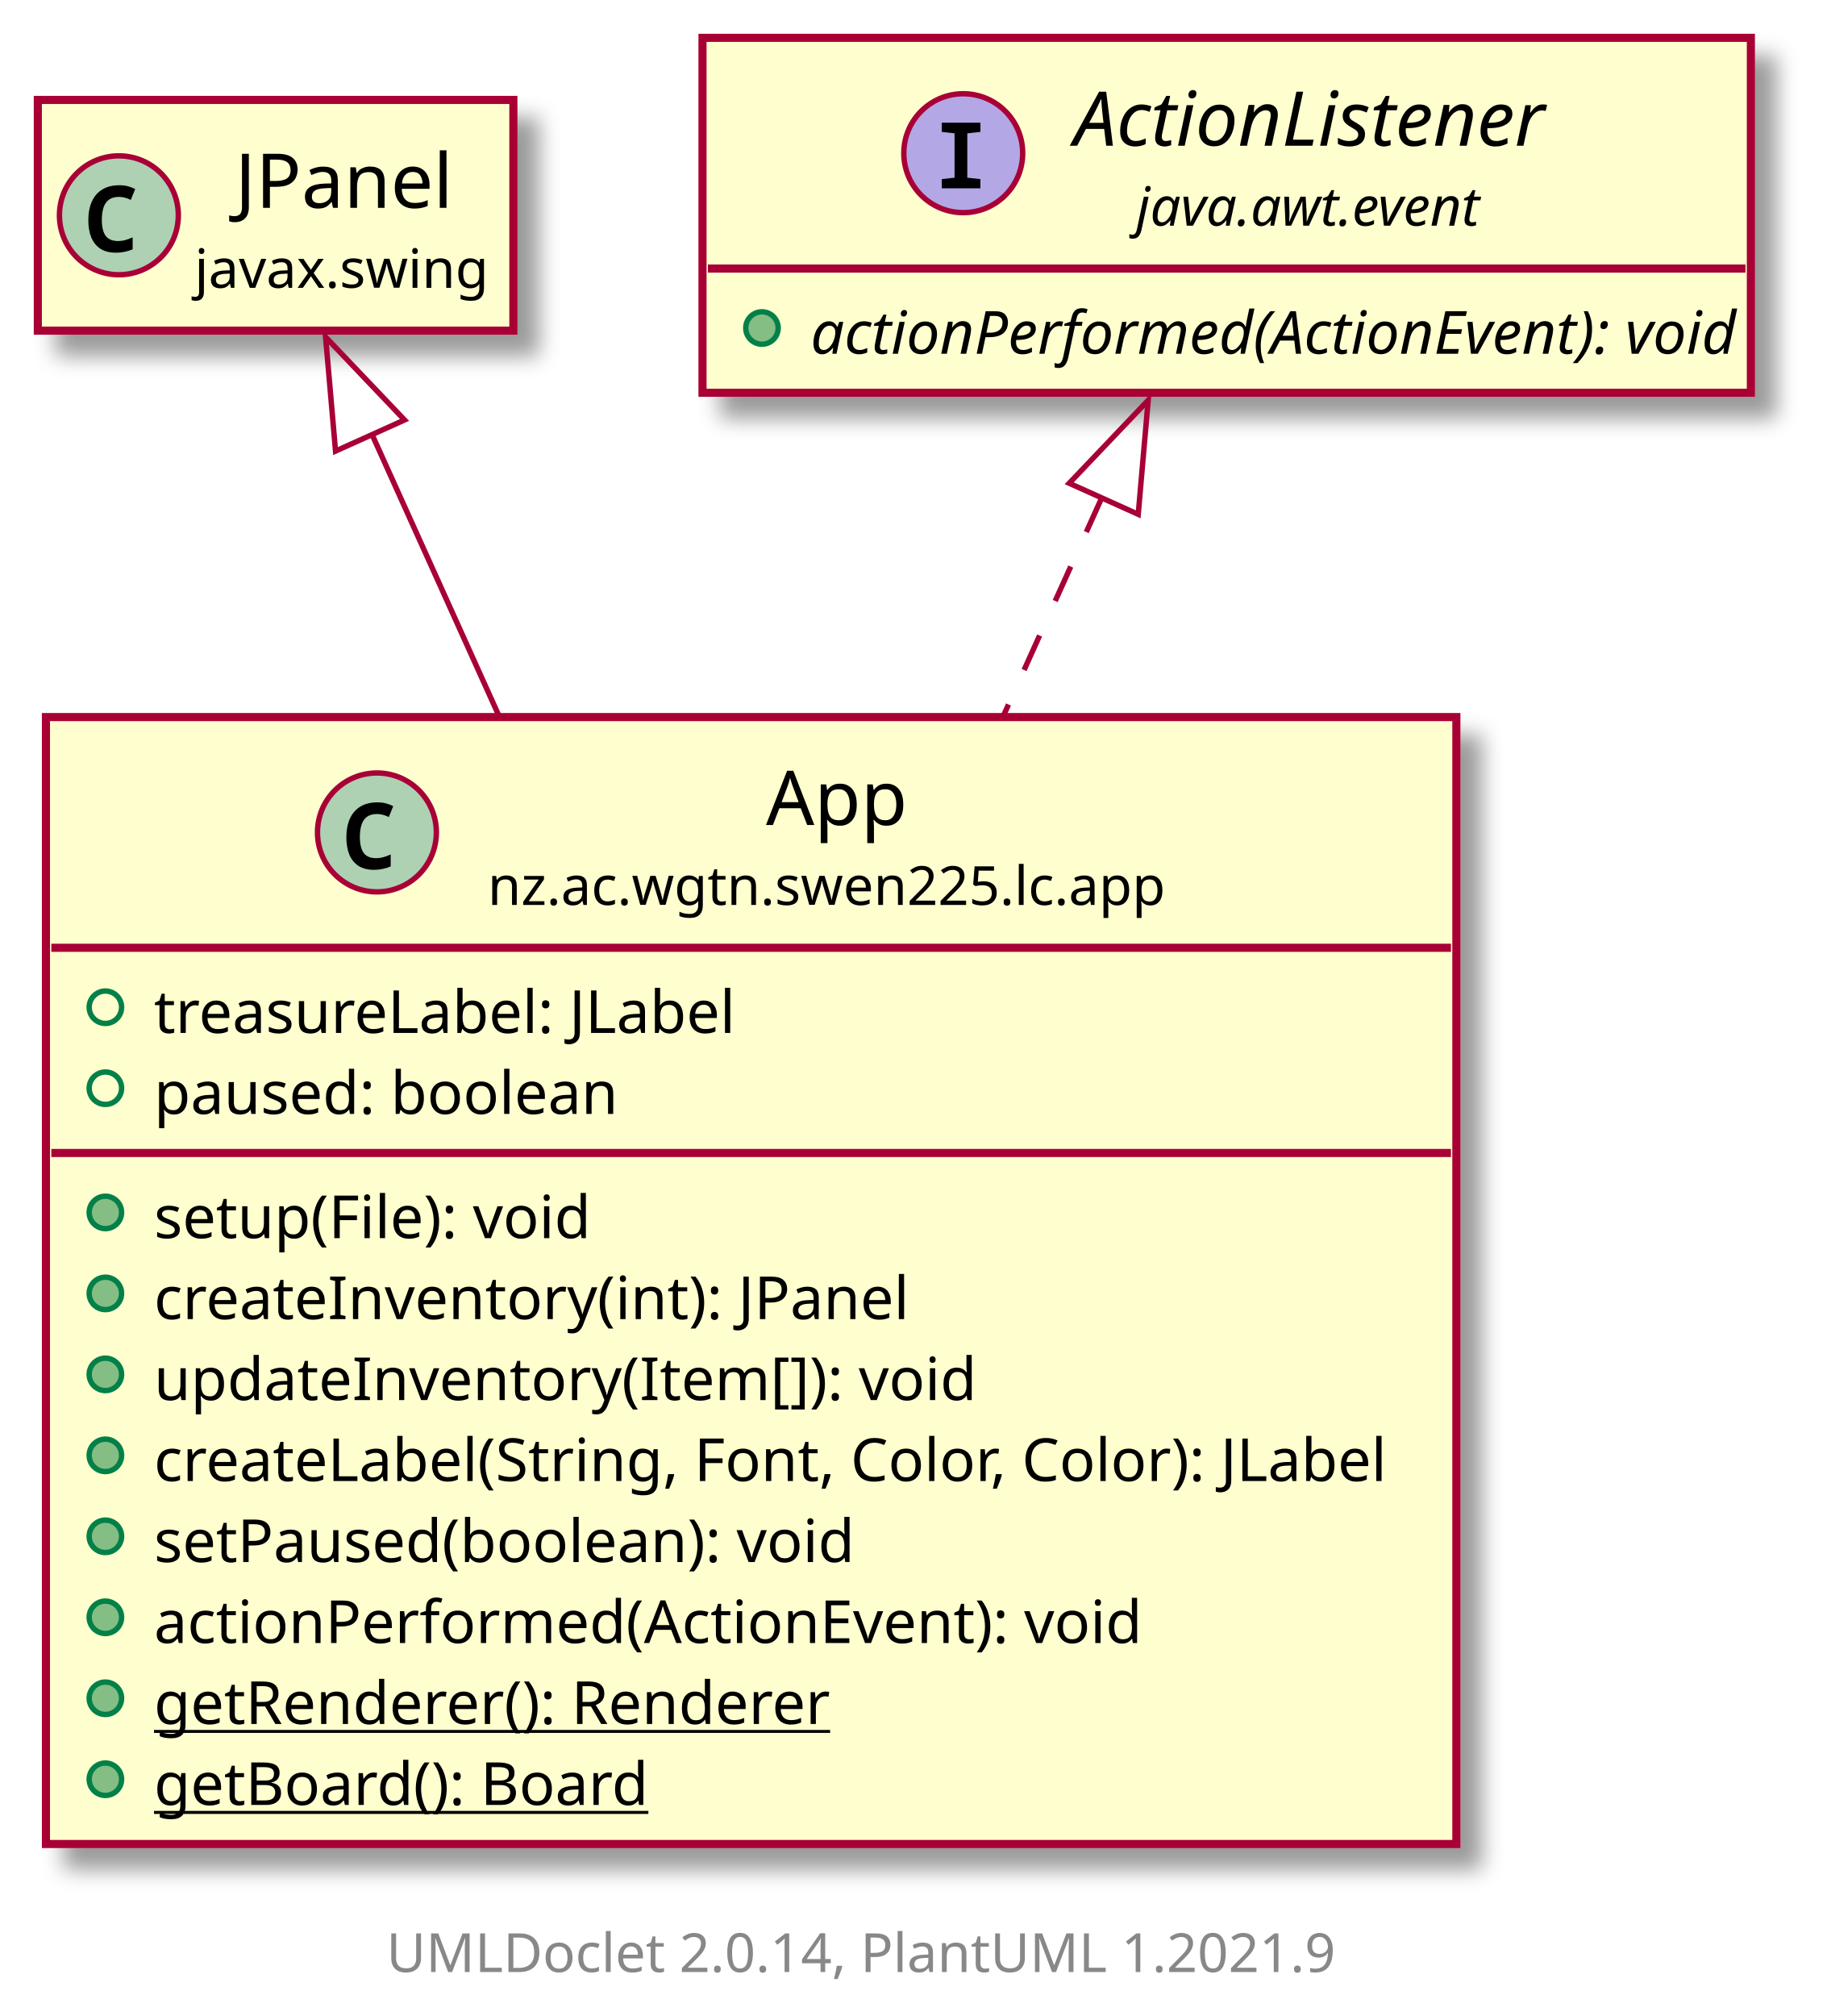
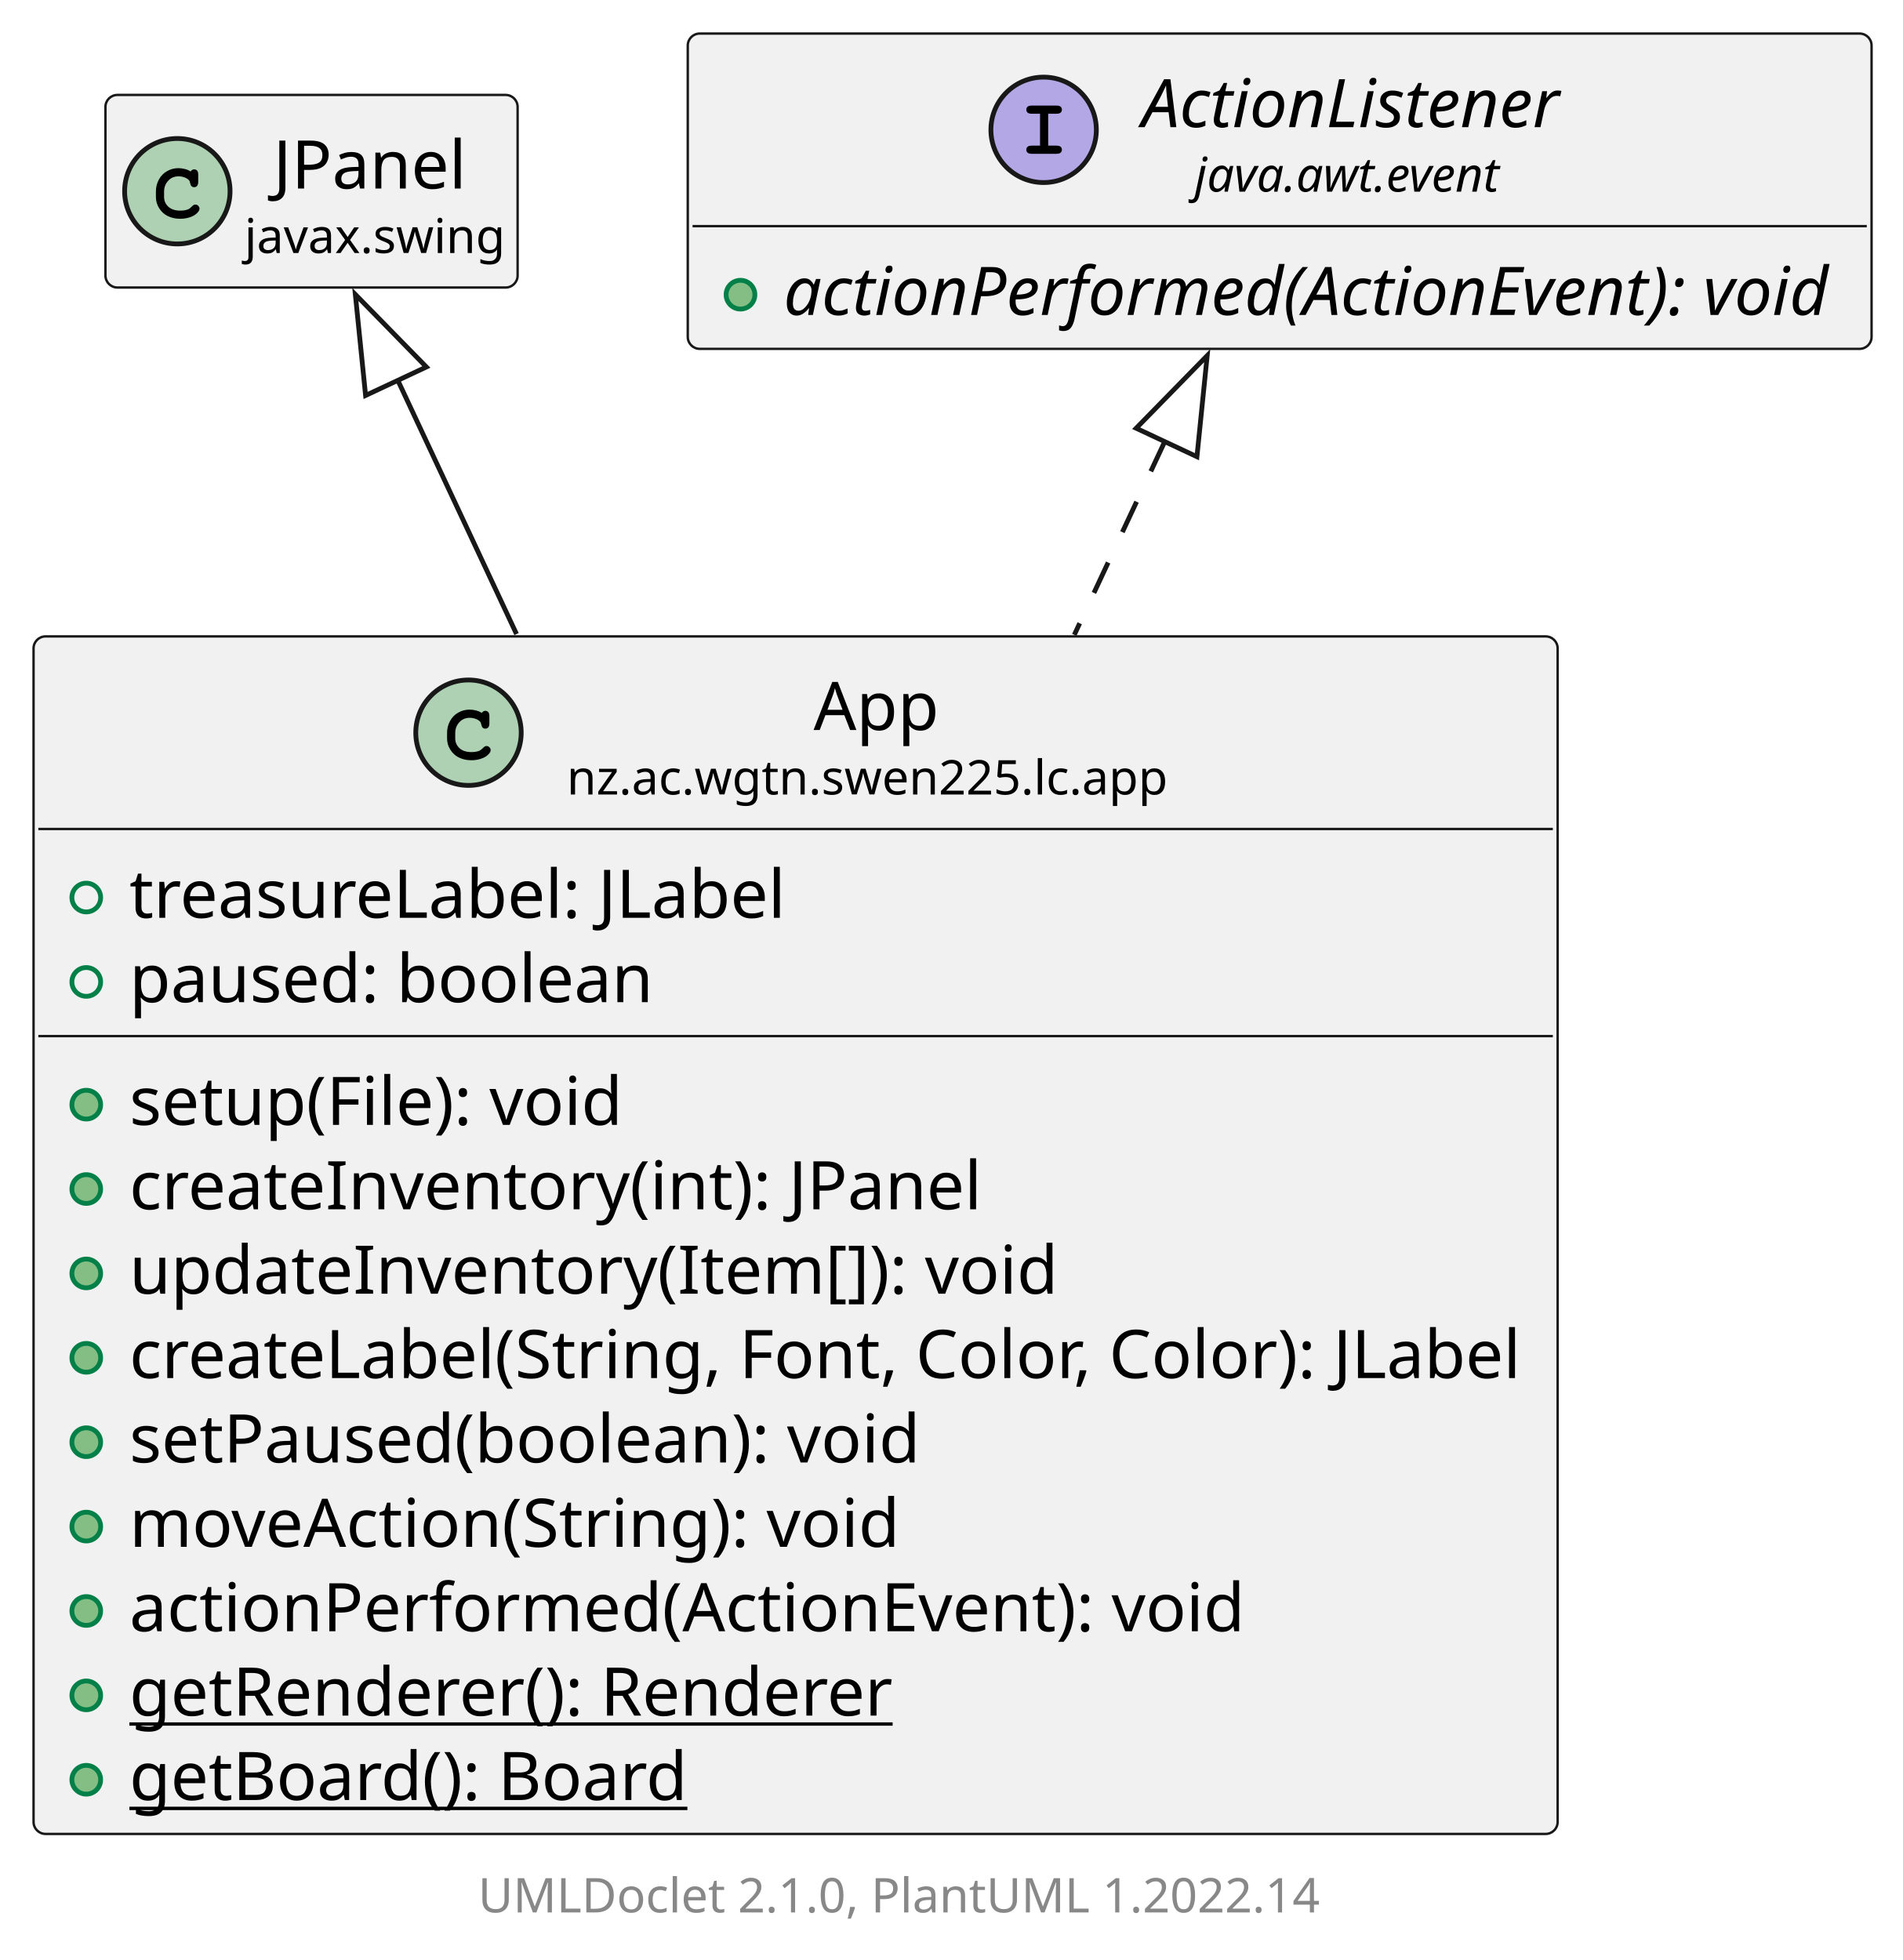
- <svg xmlns="http://www.w3.org/2000/svg" xmlns:xlink="http://www.w3.org/1999/xlink" contentScriptType="application/ecmascript" contentStyleType="text/css" height="373px" preserveAspectRatio="none" style="width:338px;height:373px;background:#FFFFFF;" version="1.1" viewBox="0 0 338 373" width="338px" zoomAndPan="magnify">
-   <defs>
-     <filter height="300%" id="fn79rhdnjl26x" width="300%" x="-1" y="-1">
-       <feGaussianBlur result="blurOut" stdDeviation="2.0" />
-       <feColorMatrix in="blurOut" result="blurOut2" type="matrix" values="0 0 0 0 0 0 0 0 0 0 0 0 0 0 0 0 0 0 .4 0" />
-       <feOffset dx="4.0" dy="4.0" in="blurOut2" result="blurOut3" />
-       <feBlend in="SourceGraphic" in2="blurOut3" mode="normal" />
-     </filter>
-   </defs>
+ <svg xmlns="http://www.w3.org/2000/svg" xmlns:xlink="http://www.w3.org/1999/xlink" contentStyleType="text/css" height="409px" preserveAspectRatio="none" style="width:397px;height:409px;background:#FFFFFF;" version="1.1" viewBox="0 0 397 409" width="397px" zoomAndPan="magnify">
+   <defs />
  <g>
    <a href="App.html" target="_top" title="App.html" xlink:actuate="onRequest" xlink:href="App.html" xlink:show="new" xlink:title="App.html" xlink:type="simple">
-       <rect codeLine="5" fill="#FEFECE" filter="url(#fn79rhdnjl26x)" height="208.507" id="nz.ac.wgtn.swen225.lc.app.App" style="stroke:#A80036;stroke-width:1.5;" width="261" x="8.5" y="132.67" />
-       <ellipse cx="69.75" cy="154.014" fill="#ADD1B2" rx="11" ry="11" style="stroke:#A80036;stroke-width:1.0;" />
-       <path d="M69.219,160.936 Q67.469,160.936 66.328,160.202 Q65.203,159.452 64.641,158.108 Q64.094,156.748 64.094,154.952 Q64.094,152.92 64.75,151.467 Q65.406,150.014 66.688,149.233 Q67.969,148.452 69.844,148.452 Q70.734,148.452 71.406,148.639 Q72.078,148.811 72.766,149.155 L71.953,151.17 Q71.328,150.858 70.781,150.733 Q70.25,150.608 69.766,150.608 Q68.594,150.608 67.891,151.139 Q67.188,151.67 66.891,152.623 Q66.594,153.577 66.594,154.842 Q66.594,156.858 67.312,157.827 Q68.031,158.78 69.625,158.78 Q70.219,158.78 70.844,158.623 Q71.469,158.467 72.297,158.092 L72.297,160.311 Q71.562,160.623 70.766,160.78 Q69.984,160.936 69.219,160.936 Z " fill="#000000" />
-       <text fill="#000000" font-family="sans-serif" font-size="14" lengthAdjust="spacing" textLength="27" x="141.75" y="152.636">App</text>
-       <text fill="#000000" font-family="sans-serif" font-size="10" lengthAdjust="spacing" textLength="130" x="90.25" y="167.428">nz.ac.wgtn.swen225.lc.app</text>
-       <line style="stroke:#A80036;stroke-width:1.5;" x1="9.5" x2="268.5" y1="175.358" y2="175.358" />
-       <ellipse cx="19.5" cy="186.358" rx="3" ry="3" style="stroke:#038048;stroke-width:1.0;fill:none;" />
-       <text fill="#000000" font-family="sans-serif" font-size="11" lengthAdjust="spacing" textLength="109" x="28.5" y="191.117">treasureLabel: JLabel</text>
-       <ellipse cx="19.5" cy="201.34" rx="3" ry="3" style="stroke:#038048;stroke-width:1.0;fill:none;" />
-       <text fill="#000000" font-family="sans-serif" font-size="11" lengthAdjust="spacing" textLength="87" x="28.5" y="206.099">paused: boolean</text>
-       <line style="stroke:#A80036;stroke-width:1.5;" x1="9.5" x2="268.5" y1="213.322" y2="213.322" />
-       <ellipse cx="19.5" cy="224.322" fill="#84BE84" rx="3" ry="3" style="stroke:#038048;stroke-width:1.0;" />
-       <text fill="#000000" font-family="sans-serif" font-size="11" lengthAdjust="spacing" textLength="82" x="28.5" y="229.081">setup(File): void</text>
-       <ellipse cx="19.5" cy="239.304" fill="#84BE84" rx="3" ry="3" style="stroke:#038048;stroke-width:1.0;" />
-       <text fill="#000000" font-family="sans-serif" font-size="11" lengthAdjust="spacing" textLength="142" x="28.5" y="244.062">createInventory(int): JPanel</text>
-       <ellipse cx="19.5" cy="254.286" fill="#84BE84" rx="3" ry="3" style="stroke:#038048;stroke-width:1.0;" />
-       <text fill="#000000" font-family="sans-serif" font-size="11" lengthAdjust="spacing" textLength="156" x="28.5" y="259.044">updateInventory(Item[]): void</text>
-       <ellipse cx="19.5" cy="269.267" fill="#84BE84" rx="3" ry="3" style="stroke:#038048;stroke-width:1.0;" />
-       <text fill="#000000" font-family="sans-serif" font-size="11" lengthAdjust="spacing" textLength="235" x="28.5" y="274.026">createLabel(String, Font, Color, Color): JLabel</text>
-       <ellipse cx="19.5" cy="284.249" fill="#84BE84" rx="3" ry="3" style="stroke:#038048;stroke-width:1.0;" />
-       <text fill="#000000" font-family="sans-serif" font-size="11" lengthAdjust="spacing" textLength="131" x="28.5" y="289.008">setPaused(boolean): void</text>
-       <ellipse cx="19.5" cy="299.231" fill="#84BE84" rx="3" ry="3" style="stroke:#038048;stroke-width:1.0;" />
-       <text fill="#000000" font-family="sans-serif" font-size="11" lengthAdjust="spacing" textLength="186" x="28.5" y="303.99">actionPerformed(ActionEvent): void</text>
-       <ellipse cx="19.5" cy="314.213" fill="#84BE84" rx="3" ry="3" style="stroke:#038048;stroke-width:1.0;" />
-       <text fill="#000000" font-family="sans-serif" font-size="11" lengthAdjust="spacing" text-decoration="underline" textLength="127" x="28.5" y="318.972">getRenderer(): Renderer</text>
-       <ellipse cx="19.5" cy="329.195" fill="#84BE84" rx="3" ry="3" style="stroke:#038048;stroke-width:1.0;" />
-       <text fill="#000000" font-family="sans-serif" font-size="11" lengthAdjust="spacing" text-decoration="underline" textLength="93" x="28.5" y="333.954">getBoard(): Board</text>
+       <g id="elem_nz.ac.wgtn.swen225.lc.app.App">
+         <rect codeLine="5" fill="#F1F1F1" height="249.891" id="nz.ac.wgtn.swen225.lc.app.App" rx="2.5" ry="2.5" style="stroke:#181818;stroke-width:0.5;" width="318" x="7" y="132.8" />
+         <ellipse cx="97.75" cy="152.894" fill="#ADD1B2" rx="11" ry="11" style="stroke:#181818;stroke-width:1.0;" />
+         <path d="M100.516,148.769 Q100.672,148.55 100.859,148.441 Q101.047,148.331 101.266,148.331 Q101.641,148.331 101.875,148.597 Q102.109,148.847 102.109,149.456 L102.109,150.909 Q102.109,151.519 101.875,151.784 Q101.641,152.05 101.266,152.05 Q100.922,152.05 100.719,151.847 Q100.516,151.659 100.406,151.144 Q100.359,150.784 100.172,150.597 Q99.844,150.222 99.234,150.003 Q98.625,149.784 98,149.784 Q97.234,149.784 96.594,150.113 Q95.969,150.441 95.469,151.191 Q94.984,151.941 94.984,152.972 L94.984,154.066 Q94.984,155.3 95.875,156.128 Q96.766,156.941 98.359,156.941 Q99.297,156.941 99.953,156.691 Q100.344,156.534 100.766,156.097 Q101.031,155.831 101.172,155.753 Q101.328,155.675 101.531,155.675 Q101.859,155.675 102.109,155.941 Q102.375,156.191 102.375,156.534 Q102.375,156.878 102.031,157.284 Q101.531,157.863 100.734,158.191 Q99.656,158.644 98.359,158.644 Q96.844,158.644 95.641,158.019 Q94.656,157.519 93.969,156.456 Q93.281,155.378 93.281,154.097 L93.281,152.941 Q93.281,151.613 93.891,150.472 Q94.516,149.316 95.609,148.706 Q96.703,148.081 97.938,148.081 Q98.672,148.081 99.312,148.253 Q99.969,148.409 100.516,148.769 Z " fill="#000000" />
+         <text fill="#000000" font-family="sans-serif" font-size="14" lengthAdjust="spacing" textLength="25" x="169.75" y="152.333">App</text>
+         <text fill="#000000" font-family="sans-serif" font-size="10" lengthAdjust="spacing" textLength="128" x="118.25" y="165.79">nz.ac.wgtn.swen225.lc.app</text>
+         <line style="stroke:#181818;stroke-width:0.5;" x1="8" x2="324" y1="172.988" y2="172.988" />
+         <ellipse cx="18" cy="187.292" fill="none" rx="3" ry="3" style="stroke:#038048;stroke-width:1.0;" />
+         <text fill="#000000" font-family="sans-serif" font-size="14" lengthAdjust="spacing" textLength="137" x="27" y="191.521">treasureLabel: JLabel</text>
+         <ellipse cx="18" cy="204.902" fill="none" rx="3" ry="3" style="stroke:#038048;stroke-width:1.0;" />
+         <text fill="#000000" font-family="sans-serif" font-size="14" lengthAdjust="spacing" textLength="106" x="27" y="209.13">paused: boolean</text>
+         <line style="stroke:#181818;stroke-width:0.5;" x1="8" x2="324" y1="216.206" y2="216.206" />
+         <ellipse cx="18" cy="230.511" fill="#84BE84" rx="3" ry="3" style="stroke:#038048;stroke-width:1.0;" />
+         <text fill="#000000" font-family="sans-serif" font-size="14" lengthAdjust="spacing" textLength="102" x="27" y="234.739">setup(File): void</text>
+         <ellipse cx="18" cy="248.12" fill="#84BE84" rx="3" ry="3" style="stroke:#038048;stroke-width:1.0;" />
+         <text fill="#000000" font-family="sans-serif" font-size="14" lengthAdjust="spacing" textLength="173" x="27" y="252.349">createInventory(int): JPanel</text>
+         <ellipse cx="18" cy="265.73" fill="#84BE84" rx="3" ry="3" style="stroke:#038048;stroke-width:1.0;" />
+         <text fill="#000000" font-family="sans-serif" font-size="14" lengthAdjust="spacing" textLength="180" x="27" y="269.958">updateInventory(Item[]): void</text>
+         <ellipse cx="18" cy="283.339" fill="#84BE84" rx="3" ry="3" style="stroke:#038048;stroke-width:1.0;" />
+         <text fill="#000000" font-family="sans-serif" font-size="14" lengthAdjust="spacing" textLength="292" x="27" y="287.568">createLabel(String, Font, Color, Color): JLabel</text>
+         <ellipse cx="18" cy="300.948" fill="#84BE84" rx="3" ry="3" style="stroke:#038048;stroke-width:1.0;" />
+         <text fill="#000000" font-family="sans-serif" font-size="14" lengthAdjust="spacing" textLength="162" x="27" y="305.177">setPaused(boolean): void</text>
+         <ellipse cx="18" cy="318.558" fill="#84BE84" rx="3" ry="3" style="stroke:#038048;stroke-width:1.0;" />
+         <text fill="#000000" font-family="sans-serif" font-size="14" lengthAdjust="spacing" textLength="154" x="27" y="322.786">moveAction(String): void</text>
+         <ellipse cx="18" cy="336.167" fill="#84BE84" rx="3" ry="3" style="stroke:#038048;stroke-width:1.0;" />
+         <text fill="#000000" font-family="sans-serif" font-size="14" lengthAdjust="spacing" textLength="223" x="27" y="340.396">actionPerformed(ActionEvent): void</text>
+         <ellipse cx="18" cy="353.777" fill="#84BE84" rx="3" ry="3" style="stroke:#038048;stroke-width:1.0;" />
+         <text fill="#000000" font-family="sans-serif" font-size="14" lengthAdjust="spacing" text-decoration="underline" textLength="158" x="27" y="358.005">getRenderer(): Renderer</text>
+         <ellipse cx="18" cy="371.386" fill="#84BE84" rx="3" ry="3" style="stroke:#038048;stroke-width:1.0;" />
+         <text fill="#000000" font-family="sans-serif" font-size="14" lengthAdjust="spacing" text-decoration="underline" textLength="114" x="27" y="375.615">getBoard(): Board</text>
+       </g>
    </a>
-     <rect codeLine="18" fill="#FEFECE" filter="url(#fn79rhdnjl26x)" height="42.688" id="javax.swing.JPanel" style="stroke:#A80036;stroke-width:1.5;" width="88" x="7" y="18.49" />
-     <ellipse cx="22" cy="39.834" fill="#ADD1B2" rx="11" ry="11" style="stroke:#A80036;stroke-width:1.0;" />
-     <path d="M21.469,46.756 Q19.719,46.756 18.578,46.022 Q17.453,45.272 16.891,43.928 Q16.344,42.568 16.344,40.772 Q16.344,38.74 17,37.287 Q17.656,35.834 18.938,35.053 Q20.219,34.272 22.094,34.272 Q22.984,34.272 23.656,34.459 Q24.328,34.631 25.016,34.975 L24.203,36.99 Q23.578,36.678 23.031,36.553 Q22.5,36.428 22.016,36.428 Q20.844,36.428 20.141,36.959 Q19.438,37.49 19.141,38.443 Q18.844,39.397 18.844,40.662 Q18.844,42.678 19.562,43.647 Q20.281,44.6 21.875,44.6 Q22.469,44.6 23.094,44.443 Q23.719,44.287 24.547,43.912 L24.547,46.131 Q23.812,46.443 23.016,46.6 Q22.234,46.756 21.469,46.756 Z " fill="#000000" />
-     <text fill="#000000" font-family="sans-serif" font-size="14" lengthAdjust="spacing" textLength="41" x="43.5" y="38.456">JPanel</text>
-     <text fill="#000000" font-family="sans-serif" font-size="10" lengthAdjust="spacing" textLength="56" x="36" y="53.248">javax.swing</text>
-     <rect codeLine="19" fill="#FEFECE" filter="url(#fn79rhdnjl26x)" height="65.67" id="java.awt.event.ActionListener" style="stroke:#A80036;stroke-width:1.5;" width="194" x="130" y="7" />
-     <ellipse cx="178.25" cy="28.344" fill="#B4A7E5" rx="11" ry="11" style="stroke:#A80036;stroke-width:1.0;" />
-     <path d="M174.281,34.844 L174.281,33.141 L176.641,32.875 L176.641,24.672 L174.281,24.407 L174.281,22.703 L181.422,22.703 L181.422,24.407 L179,24.672 L179,32.875 L181.422,33.141 L181.422,34.844 L174.281,34.844 Z " fill="#000000" />
-     <text fill="#000000" font-family="sans-serif" font-size="14" font-style="italic" lengthAdjust="spacing" textLength="89" x="198.75" y="26.966">ActionListener</text>
-     <text fill="#000000" font-family="sans-serif" font-size="10" font-style="italic" lengthAdjust="spacing" textLength="66" x="210.25" y="41.758">java.awt.event</text>
-     <line style="stroke:#A80036;stroke-width:1.5;" x1="131" x2="323" y1="49.688" y2="49.688" />
-     <ellipse cx="141" cy="60.688" fill="#84BE84" rx="3" ry="3" style="stroke:#038048;stroke-width:1.0;" />
-     <text fill="#000000" font-family="sans-serif" font-size="11" font-style="italic" lengthAdjust="spacing" textLength="168" x="150" y="65.447">actionPerformed(ActionEvent): void</text>
-     <path codeLine="23" d="M68.81,80.31 C75.67,95.53 83.88,113.72 92.22,132.21 " fill="none" id="javax.swing.JPanel-backto-nz.ac.wgtn.swen225.lc.app.App" style="stroke:#A80036;stroke-width:1.0;" />
-     <polygon fill="none" points="62.09,83.46,60.25,62.35,74.86,77.7,62.09,83.46" style="stroke:#A80036;stroke-width:1.0;" />
-     <path codeLine="24" d="M203.9,92.06 C198.25,104.57 192.01,118.41 185.69,132.42 " fill="none" id="java.awt.event.ActionListener-backto-nz.ac.wgtn.swen225.lc.app.App" style="stroke:#A80036;stroke-width:1.0;stroke-dasharray:7.0,7.0;" />
-     <polygon fill="none" points="197.86,89.41,212.47,74.05,210.63,95.16,197.86,89.41" style="stroke:#A80036;stroke-width:1.0;" />
-     <text fill="#888888" font-family="sans-serif" font-size="10" lengthAdjust="spacing" textLength="182" x="71.5" y="364.867">UMLDoclet 2.0.14, PlantUML 1.2021.9</text>
+     <g id="elem_javax.swing.JPanel">
+       <rect codeLine="19" fill="#F1F1F1" height="40.188" id="javax.swing.JPanel" rx="2.5" ry="2.5" style="stroke:#181818;stroke-width:0.5;" width="86" x="22" y="19.81" />
+       <ellipse cx="37" cy="39.904" fill="#ADD1B2" rx="11" ry="11" style="stroke:#181818;stroke-width:1.0;" />
+       <path d="M39.766,35.779 Q39.922,35.56 40.109,35.451 Q40.297,35.341 40.516,35.341 Q40.891,35.341 41.125,35.607 Q41.359,35.857 41.359,36.466 L41.359,37.919 Q41.359,38.529 41.125,38.794 Q40.891,39.06 40.516,39.06 Q40.172,39.06 39.969,38.857 Q39.766,38.669 39.656,38.154 Q39.609,37.794 39.422,37.607 Q39.094,37.232 38.484,37.013 Q37.875,36.794 37.25,36.794 Q36.484,36.794 35.844,37.123 Q35.219,37.451 34.719,38.201 Q34.234,38.951 34.234,39.982 L34.234,41.076 Q34.234,42.31 35.125,43.138 Q36.016,43.951 37.609,43.951 Q38.547,43.951 39.203,43.701 Q39.594,43.544 40.016,43.107 Q40.281,42.841 40.422,42.763 Q40.578,42.685 40.781,42.685 Q41.109,42.685 41.359,42.951 Q41.625,43.201 41.625,43.544 Q41.625,43.888 41.281,44.294 Q40.781,44.873 39.984,45.201 Q38.906,45.654 37.609,45.654 Q36.094,45.654 34.891,45.029 Q33.906,44.529 33.219,43.466 Q32.531,42.388 32.531,41.107 L32.531,39.951 Q32.531,38.623 33.141,37.482 Q33.766,36.326 34.859,35.716 Q35.953,35.091 37.188,35.091 Q37.922,35.091 38.562,35.263 Q39.219,35.419 39.766,35.779 Z " fill="#000000" />
+       <text fill="#000000" font-family="sans-serif" font-size="14" lengthAdjust="spacing" textLength="42" x="57" y="39.343">JPanel</text>
+       <text fill="#000000" font-family="sans-serif" font-size="10" lengthAdjust="spacing" textLength="54" x="51" y="52.8">javax.swing</text>
+     </g>
+     <g id="elem_java.awt.event.ActionListener">
+       <rect codeLine="20" fill="#F1F1F1" height="65.797" id="java.awt.event.ActionListener" rx="2.5" ry="2.5" style="stroke:#181818;stroke-width:0.5;" width="247" x="143.5" y="7" />
+       <ellipse cx="217.75" cy="27.094" fill="#B4A7E5" rx="11" ry="11" style="stroke:#181818;stroke-width:1.0;" />
+       <path d="M218.703,23.734 L218.703,30.391 L220.422,30.391 Q221.031,30.391 221.297,30.625 Q221.562,30.859 221.562,31.25 Q221.562,31.625 221.297,31.859 Q221.031,32.094 220.422,32.094 L215.281,32.094 Q214.672,32.094 214.406,31.859 Q214.141,31.625 214.141,31.234 Q214.141,30.859 214.406,30.625 Q214.672,30.391 215.281,30.391 L217,30.391 L217,23.734 L215.281,23.734 Q214.672,23.734 214.406,23.5 Q214.141,23.266 214.141,22.875 Q214.141,22.5 214.406,22.266 Q214.672,22.031 215.281,22.031 L220.422,22.031 Q221.031,22.031 221.297,22.266 Q221.562,22.5 221.562,22.875 Q221.562,23.266 221.297,23.5 Q221.031,23.734 220.422,23.734 L218.703,23.734 Z " fill="#000000" />
+       <text fill="#000000" font-family="sans-serif" font-size="14" font-style="italic" lengthAdjust="spacing" textLength="90" x="238.25" y="26.533">ActionListener</text>
+       <text fill="#000000" font-family="sans-serif" font-size="10" font-style="italic" lengthAdjust="spacing" textLength="68" x="249.25" y="39.99">java.awt.event</text>
+       <line style="stroke:#181818;stroke-width:0.5;" x1="144.5" x2="389.5" y1="47.188" y2="47.188" />
+       <ellipse cx="154.5" cy="61.492" fill="#84BE84" rx="3" ry="3" style="stroke:#038048;stroke-width:1.0;" />
+       <text fill="#000000" font-family="sans-serif" font-size="14" font-style="italic" lengthAdjust="spacing" textLength="221" x="163.5" y="65.721">actionPerformed(ActionEvent): void</text>
+     </g>
+     <g id="link_javax.swing.JPanel_nz.ac.wgtn.swen225.lc.app.App">
+       <path codeLine="24" d="M82.98,79.31 C90.12,94.59 98.78,113.09 107.77,132.31 " fill="none" id="javax.swing.JPanel-backto-nz.ac.wgtn.swen225.lc.app.App" style="stroke:#181818;stroke-width:1.0;" />
+       <polygon fill="none" points="76.28,82.52,74.14,61.44,88.96,76.58,76.28,82.52" style="stroke:#181818;stroke-width:1.0;" />
+     </g>
+     <g id="link_java.awt.event.ActionListener_nz.ac.wgtn.swen225.lc.app.App">
+       <path codeLine="25" d="M243.08,92.02 C237.27,104.44 230.8,118.27 224.15,132.48 " fill="none" id="java.awt.event.ActionListener-backto-nz.ac.wgtn.swen225.lc.app.App" style="stroke:#181818;stroke-width:1.0;stroke-dasharray:7.0,7.0;" />
+       <polygon fill="none" points="237.06,89.36,251.88,74.21,249.74,95.3,237.06,89.36" style="stroke:#181818;stroke-width:1.0;" />
+     </g>
+     <text fill="#888888" font-family="sans-serif" font-size="10" lengthAdjust="spacing" textLength="184" x="99.75" y="399.072">UMLDoclet 2.1.0, PlantUML 1.2022.14</text>
  </g>
</svg>
